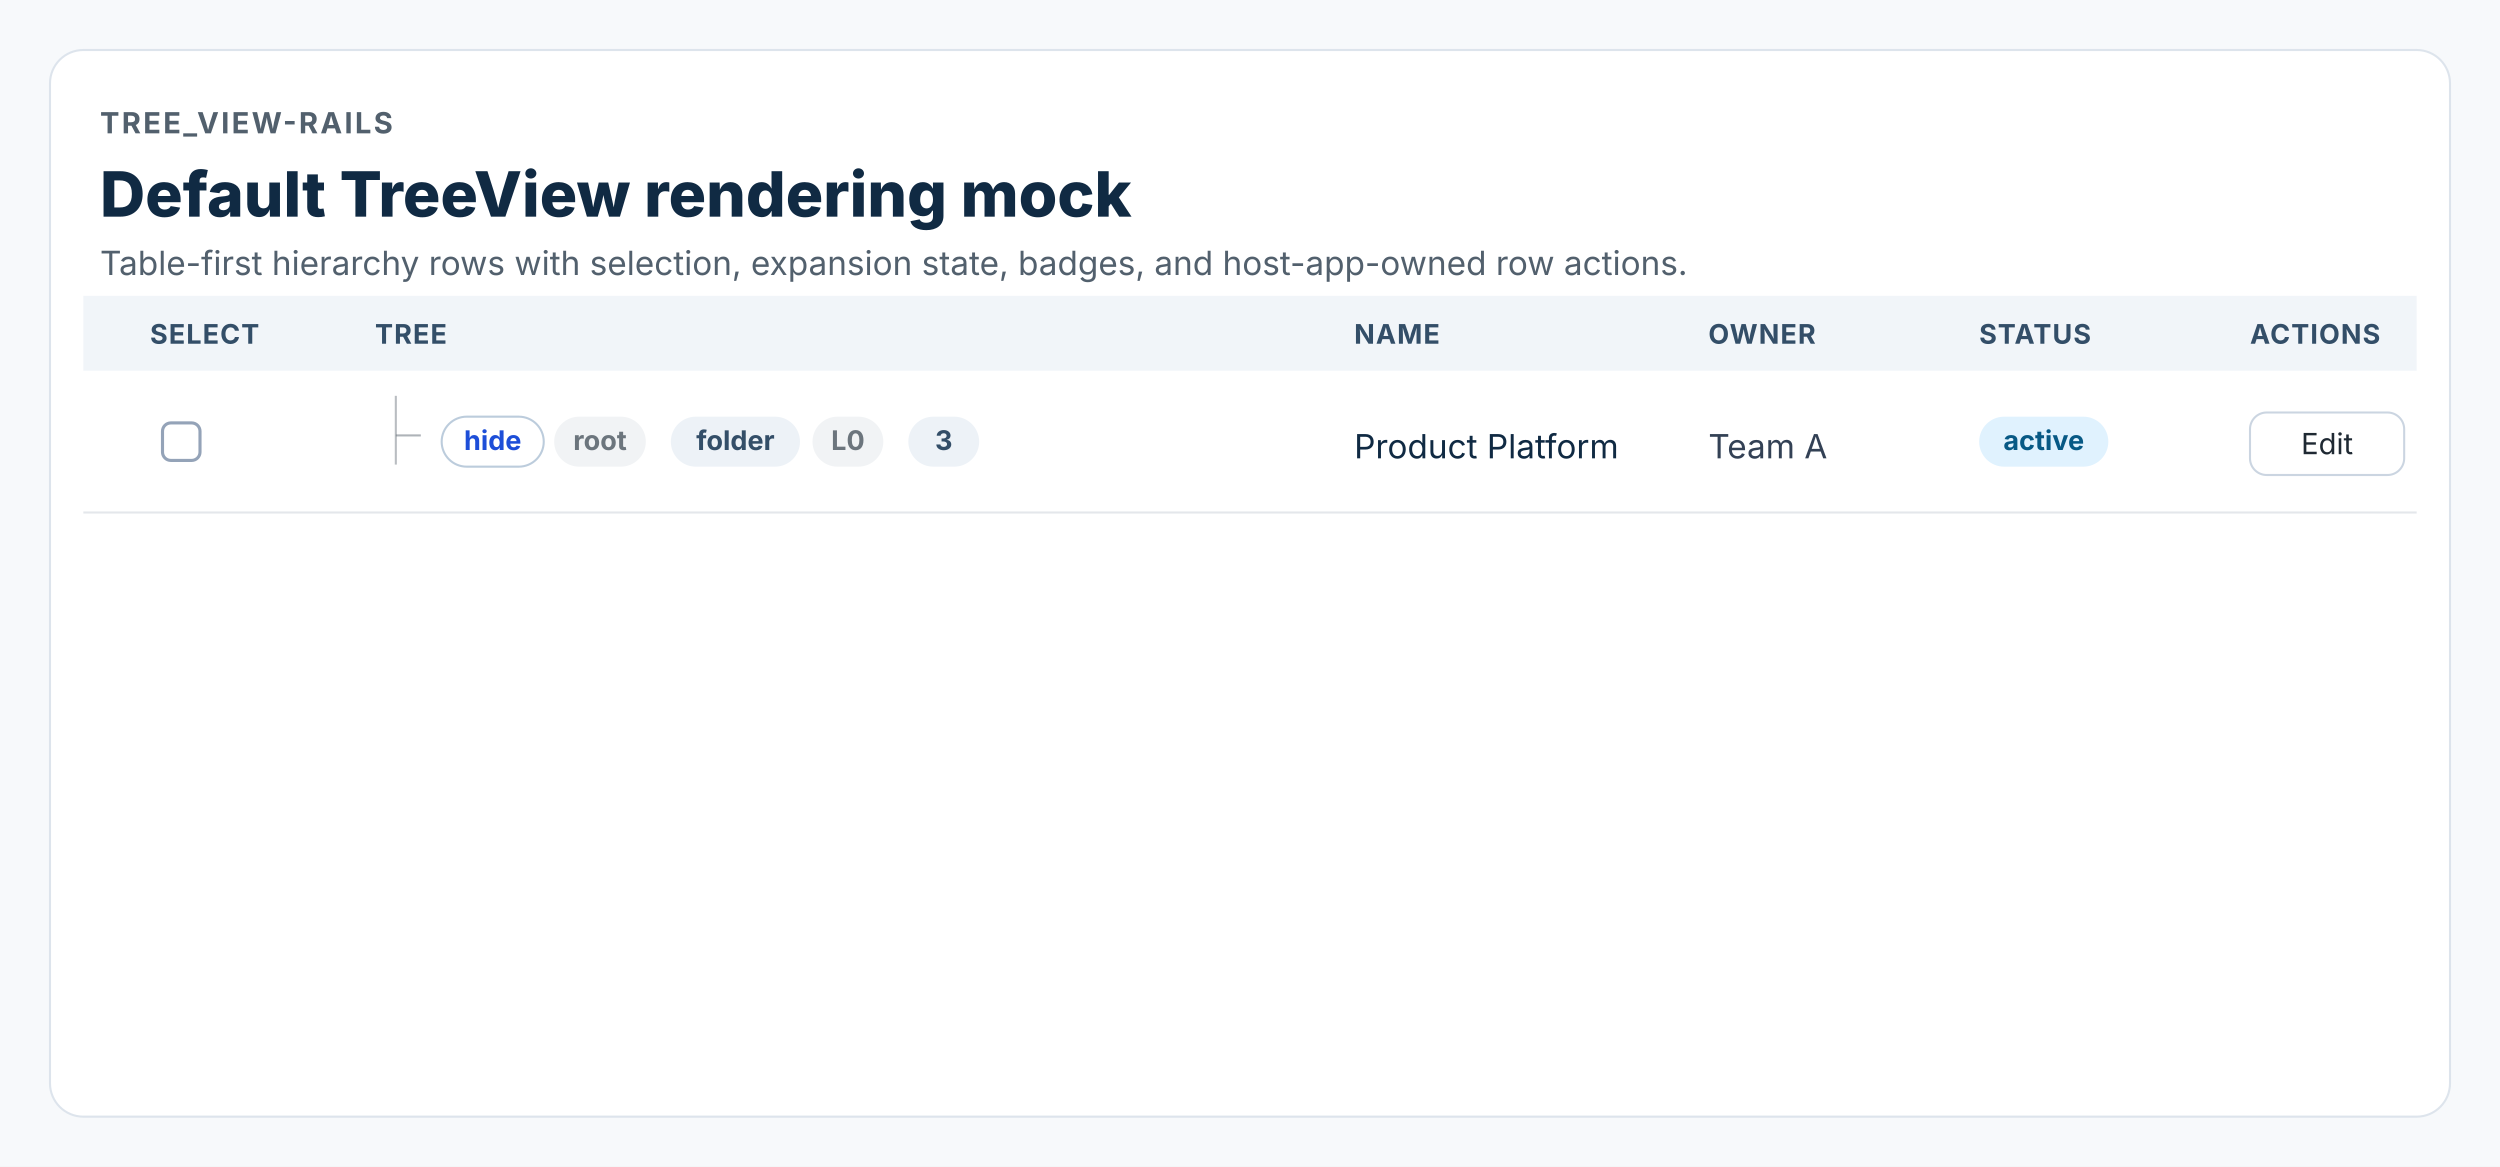
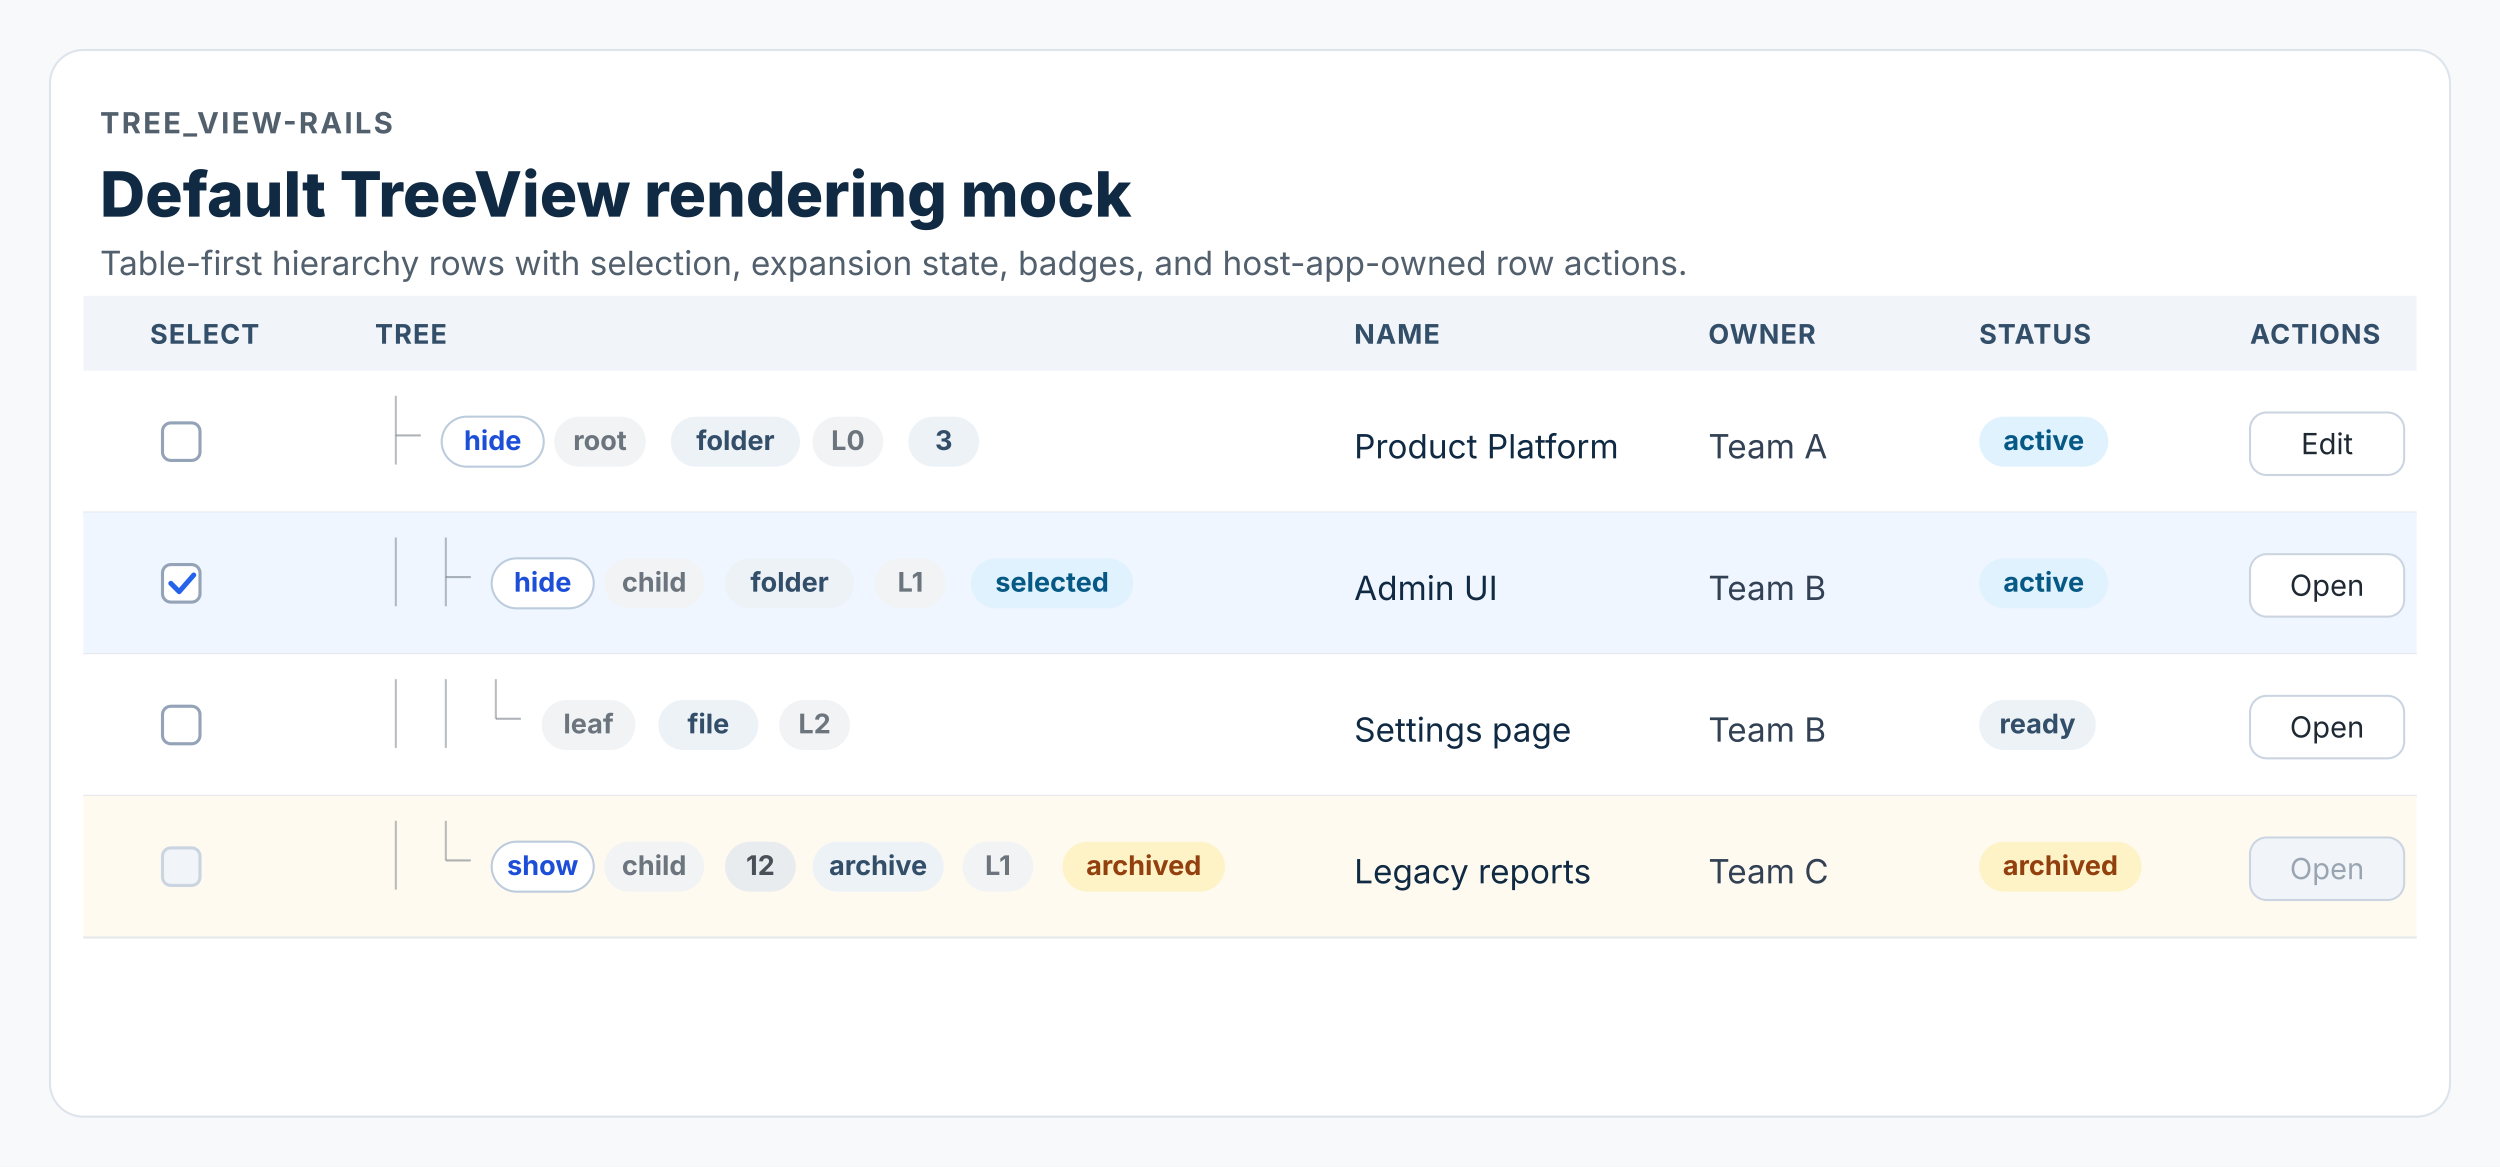
<svg xmlns="http://www.w3.org/2000/svg" width="1200" height="560" viewBox="0 0 1200 560" role="img" aria-labelledby="title desc">
  <rect width="1200" height="560" fill="#f7f9fb" />
  <rect x="24" y="24" width="1152" height="512" rx="16" fill="#ffffff" stroke="#dde4ec" />
  <g font-family="system-ui, -apple-system, BlinkMacSystemFont, 'Segoe UI', sans-serif">
    <text x="48" y="64" font-size="14" font-weight="700" letter-spacing="1.1" fill="#52606d">TREE_VIEW-RAILS</text>
    <text x="48" y="104" font-size="30" font-weight="760" fill="#102a43">Default TreeView rendering mock</text>
    <text x="48" y="132" font-size="16" fill="#52606d">Table-first hierarchy rows with selection, expansion state, badges, and host-app-owned row actions.</text>
    <rect x="40" y="142" width="1120" height="36" fill="#f1f5f9" />
    <text x="72" y="165" font-size="13" font-weight="700" letter-spacing="0.5" fill="#334e68">SELECT</text>
    <text x="180" y="165" font-size="13" font-weight="700" letter-spacing="0.5" fill="#334e68">TREE</text>
    <text x="650" y="165" font-size="13" font-weight="700" letter-spacing="0.5" fill="#334e68">NAME</text>
    <text x="820" y="165" font-size="13" font-weight="700" letter-spacing="0.5" fill="#334e68">OWNER</text>
    <text x="950" y="165" font-size="13" font-weight="700" letter-spacing="0.5" fill="#334e68">STATUS</text>
    <text x="1080" y="165" font-size="13" font-weight="700" letter-spacing="0.5" fill="#334e68">ACTIONS</text>
    <rect x="40" y="178" width="1120" height="68" fill="#ffffff" />
    <line x1="40" x2="1160" y1="246" y2="246" stroke="#e4e7eb" />
    <rect x="78" y="203" width="18" height="18" rx="4" fill="#ffffff" stroke="#94a3b8" stroke-width="1.5" />
    <line x1="190" y1="190" x2="190" y2="223" stroke="rgba(108,117,125,.48)" />
    <line x1="190" y1="209" x2="202" y2="209" stroke="rgba(108,117,125,.55)" />
    <rect x="212" y="200" width="49" height="24" rx="12" fill="#ffffff" stroke="#bcccdc" />
    <text x="236.5" y="216" text-anchor="middle" font-size="13" font-weight="700" fill="#1d4ed8">hide</text>
    <rect x="266" y="200" width="44" height="24" rx="12" fill="#f1f3f5" />
-     <text x="288" y="216" font-size="13" font-weight="700" fill="#6c757d" text-anchor="middle">root</text>
+     <text x="288" y="216" text-anchor="middle" font-size="13" font-weight="700" fill="#6c757d">root</text>
    <rect x="322" y="200" width="62" height="24" rx="12" fill="#edf2f7" />
    <text x="353" y="216" text-anchor="middle" font-size="13" font-weight="700" fill="#334e68">folder</text>
    <rect x="390" y="200" width="34" height="24" rx="12" fill="#f1f3f5" />
    <text x="407" y="216" text-anchor="middle" font-size="13" font-weight="700" fill="#6c757d">L0</text>
    <rect x="436" y="200" width="34" height="24" rx="12" fill="#edf2f7" />
    <text x="453" y="216" text-anchor="middle" font-size="13" font-weight="700" fill="#334e68">3</text>
    <text x="650" y="220" font-size="16" fill="#102a43">Product Platform</text>
    <text x="820" y="220" font-size="16" fill="#334155">Team A</text>
    <rect x="950" y="200" width="62" height="24" rx="12" fill="#e0f2fe" />
    <text x="981" y="216" text-anchor="middle" font-size="13" font-weight="700" fill="#075985">active</text>
    <rect x="1080" y="198" width="74" height="30" rx="8" fill="#ffffff" stroke="#cbd5e1" />
    <text x="1117" y="218" text-anchor="middle" font-size="14" fill="#1f2933">Edit</text>
+     <rect x="40" y="246" width="1120" height="68" fill="#eff6ff" />
+     <line x1="40" x2="1160" y1="314" y2="314" stroke="#e4e7eb" />
+     <rect x="78" y="271" width="18" height="18" rx="4" fill="#ffffff" stroke="#94a3b8" stroke-width="1.5" />
+     <path d="M82 280 l4 4 l7 -8" fill="none" stroke="#2563eb" stroke-width="2.4" stroke-linecap="round" stroke-linejoin="round" />
+     <line x1="190" y1="258" x2="190" y2="291" stroke="rgba(108,117,125,.48)" />
+     <line x1="214" y1="258" x2="214" y2="291" stroke="rgba(108,117,125,.48)" />
+     <line x1="214" y1="277" x2="226" y2="277" stroke="rgba(108,117,125,.55)" />
+     <rect x="236" y="268" width="49" height="24" rx="12" fill="#ffffff" stroke="#bcccdc" />
+     <text x="260.5" y="284" text-anchor="middle" font-size="13" font-weight="700" fill="#1d4ed8">hide</text>
+     <rect x="290" y="268" width="48" height="24" rx="12" fill="#f1f3f5" />
+     <text x="314" y="284" text-anchor="middle" font-size="13" font-weight="700" fill="#6c757d">child</text>
+     <rect x="348" y="268" width="62" height="24" rx="12" fill="#edf2f7" />
+     <text x="379" y="284" text-anchor="middle" font-size="13" font-weight="700" fill="#334e68">folder</text>
+     <rect x="420" y="268" width="34" height="24" rx="12" fill="#f1f3f5" />
+     <text x="437" y="284" text-anchor="middle" font-size="13" font-weight="700" fill="#6c757d">L1</text>
+     <rect x="466" y="268" width="78" height="24" rx="12" fill="#e0f2fe" />
+     <text x="505" y="284" text-anchor="middle" font-size="13" font-weight="700" fill="#075985">selected</text>
+     <text x="650" y="288" font-size="16" fill="#102a43">Admin UI</text>
+     <text x="820" y="288" font-size="16" fill="#334155">Team B</text>
+     <rect x="950" y="268" width="62" height="24" rx="12" fill="#e0f2fe" />
+     <text x="981" y="284" text-anchor="middle" font-size="13" font-weight="700" fill="#075985">active</text>
+     <rect x="1080" y="266" width="74" height="30" rx="8" fill="#ffffff" stroke="#cbd5e1" />
+     <text x="1117" y="286" text-anchor="middle" font-size="14" fill="#1f2933">Open</text>
+     <rect x="40" y="314" width="1120" height="68" fill="#ffffff" />
+     <line x1="40" x2="1160" y1="382" y2="382" stroke="#e4e7eb" />
+     <rect x="78" y="339" width="18" height="18" rx="4" fill="#ffffff" stroke="#94a3b8" stroke-width="1.5" />
+     <line x1="190" y1="326" x2="190" y2="359" stroke="rgba(108,117,125,.48)" />
+     <line x1="214" y1="326" x2="214" y2="359" stroke="rgba(108,117,125,.48)" />
+     <line x1="238" y1="326" x2="238" y2="345" stroke="rgba(108,117,125,.48)" />
+     <line x1="238" y1="345" x2="250" y2="345" stroke="rgba(108,117,125,.55)" />
+     <rect x="260" y="336" width="45" height="24" rx="12" fill="#f1f3f5" />
+     <text x="282.5" y="352" text-anchor="middle" font-size="13" font-weight="700" fill="#6c757d">leaf</text>
+     <rect x="316" y="336" width="48" height="24" rx="12" fill="#edf2f7" />
+     <text x="340" y="352" text-anchor="middle" font-size="13" font-weight="700" fill="#334e68">file</text>
+     <rect x="374" y="336" width="34" height="24" rx="12" fill="#f1f3f5" />
+     <text x="391" y="352" text-anchor="middle" font-size="13" font-weight="700" fill="#6c757d">L2</text>
+     <text x="650" y="356" font-size="16" fill="#102a43">Settings page</text>
+     <text x="820" y="356" font-size="16" fill="#334155">Team B</text>
+     <rect x="950" y="336" width="56" height="24" rx="12" fill="#edf2f7" />
+     <text x="978" y="352" text-anchor="middle" font-size="13" font-weight="700" fill="#334e68">ready</text>
+     <rect x="1080" y="334" width="74" height="30" rx="8" fill="#ffffff" stroke="#cbd5e1" />
+     <text x="1117" y="354" text-anchor="middle" font-size="14" fill="#1f2933">Open</text>
+     <rect x="40" y="382" width="1120" height="68" fill="#fffaf0" />
+     <line x1="40" x2="1160" y1="450" y2="450" stroke="#e4e7eb" />
+     <rect x="78" y="407" width="18" height="18" rx="4" fill="#f1f5f9" stroke="#cbd5e1" stroke-width="1.5" />
+     <line x1="190" y1="394" x2="190" y2="427" stroke="rgba(108,117,125,.48)" />
+     <line x1="214" y1="394" x2="214" y2="413" stroke="rgba(108,117,125,.48)" />
+     <line x1="214" y1="413" x2="226" y2="413" stroke="rgba(108,117,125,.55)" />
+     <rect x="236" y="404" width="49" height="24" rx="12" fill="#ffffff" stroke="#bcccdc" />
+     <text x="260.5" y="420" text-anchor="middle" font-size="13" font-weight="700" fill="#1d4ed8">show</text>
+     <rect x="290" y="404" width="48" height="24" rx="12" fill="#f1f3f5" />
+     <text x="314" y="420" text-anchor="middle" font-size="13" font-weight="700" fill="#6c757d">child</text>
+     <rect x="348" y="404" width="34" height="24" rx="12" fill="#e9ecef" />
+     <text x="365" y="420" text-anchor="middle" font-size="13" font-weight="700" fill="#495057">12</text>
+     <rect x="390" y="404" width="63" height="24" rx="12" fill="#edf2f7" />
+     <text x="421.5" y="420" text-anchor="middle" font-size="13" font-weight="700" fill="#334e68">archive</text>
+     <rect x="462" y="404" width="34" height="24" rx="12" fill="#f1f3f5" />
+     <text x="479" y="420" text-anchor="middle" font-size="13" font-weight="700" fill="#6c757d">L1</text>
+     <rect x="510" y="404" width="78" height="24" rx="12" fill="#fef3c7" />
+     <text x="549" y="420" text-anchor="middle" font-size="13" font-weight="700" fill="#92400e">archived</text>
+     <text x="650" y="424" font-size="16" fill="#102a43">Legacy reports</text>
+     <text x="820" y="424" font-size="16" fill="#334155">Team C</text>
+     <rect x="950" y="404" width="78" height="24" rx="12" fill="#fef3c7" />
+     <text x="989" y="420" text-anchor="middle" font-size="13" font-weight="700" fill="#92400e">archived</text>
+     <rect x="1080" y="402" width="74" height="30" rx="8" fill="#f1f5f9" stroke="#cbd5e1" />
+     <text x="1117" y="422" text-anchor="middle" font-size="14" fill="#9aa5b1">Open</text>
  </g>
</svg>
